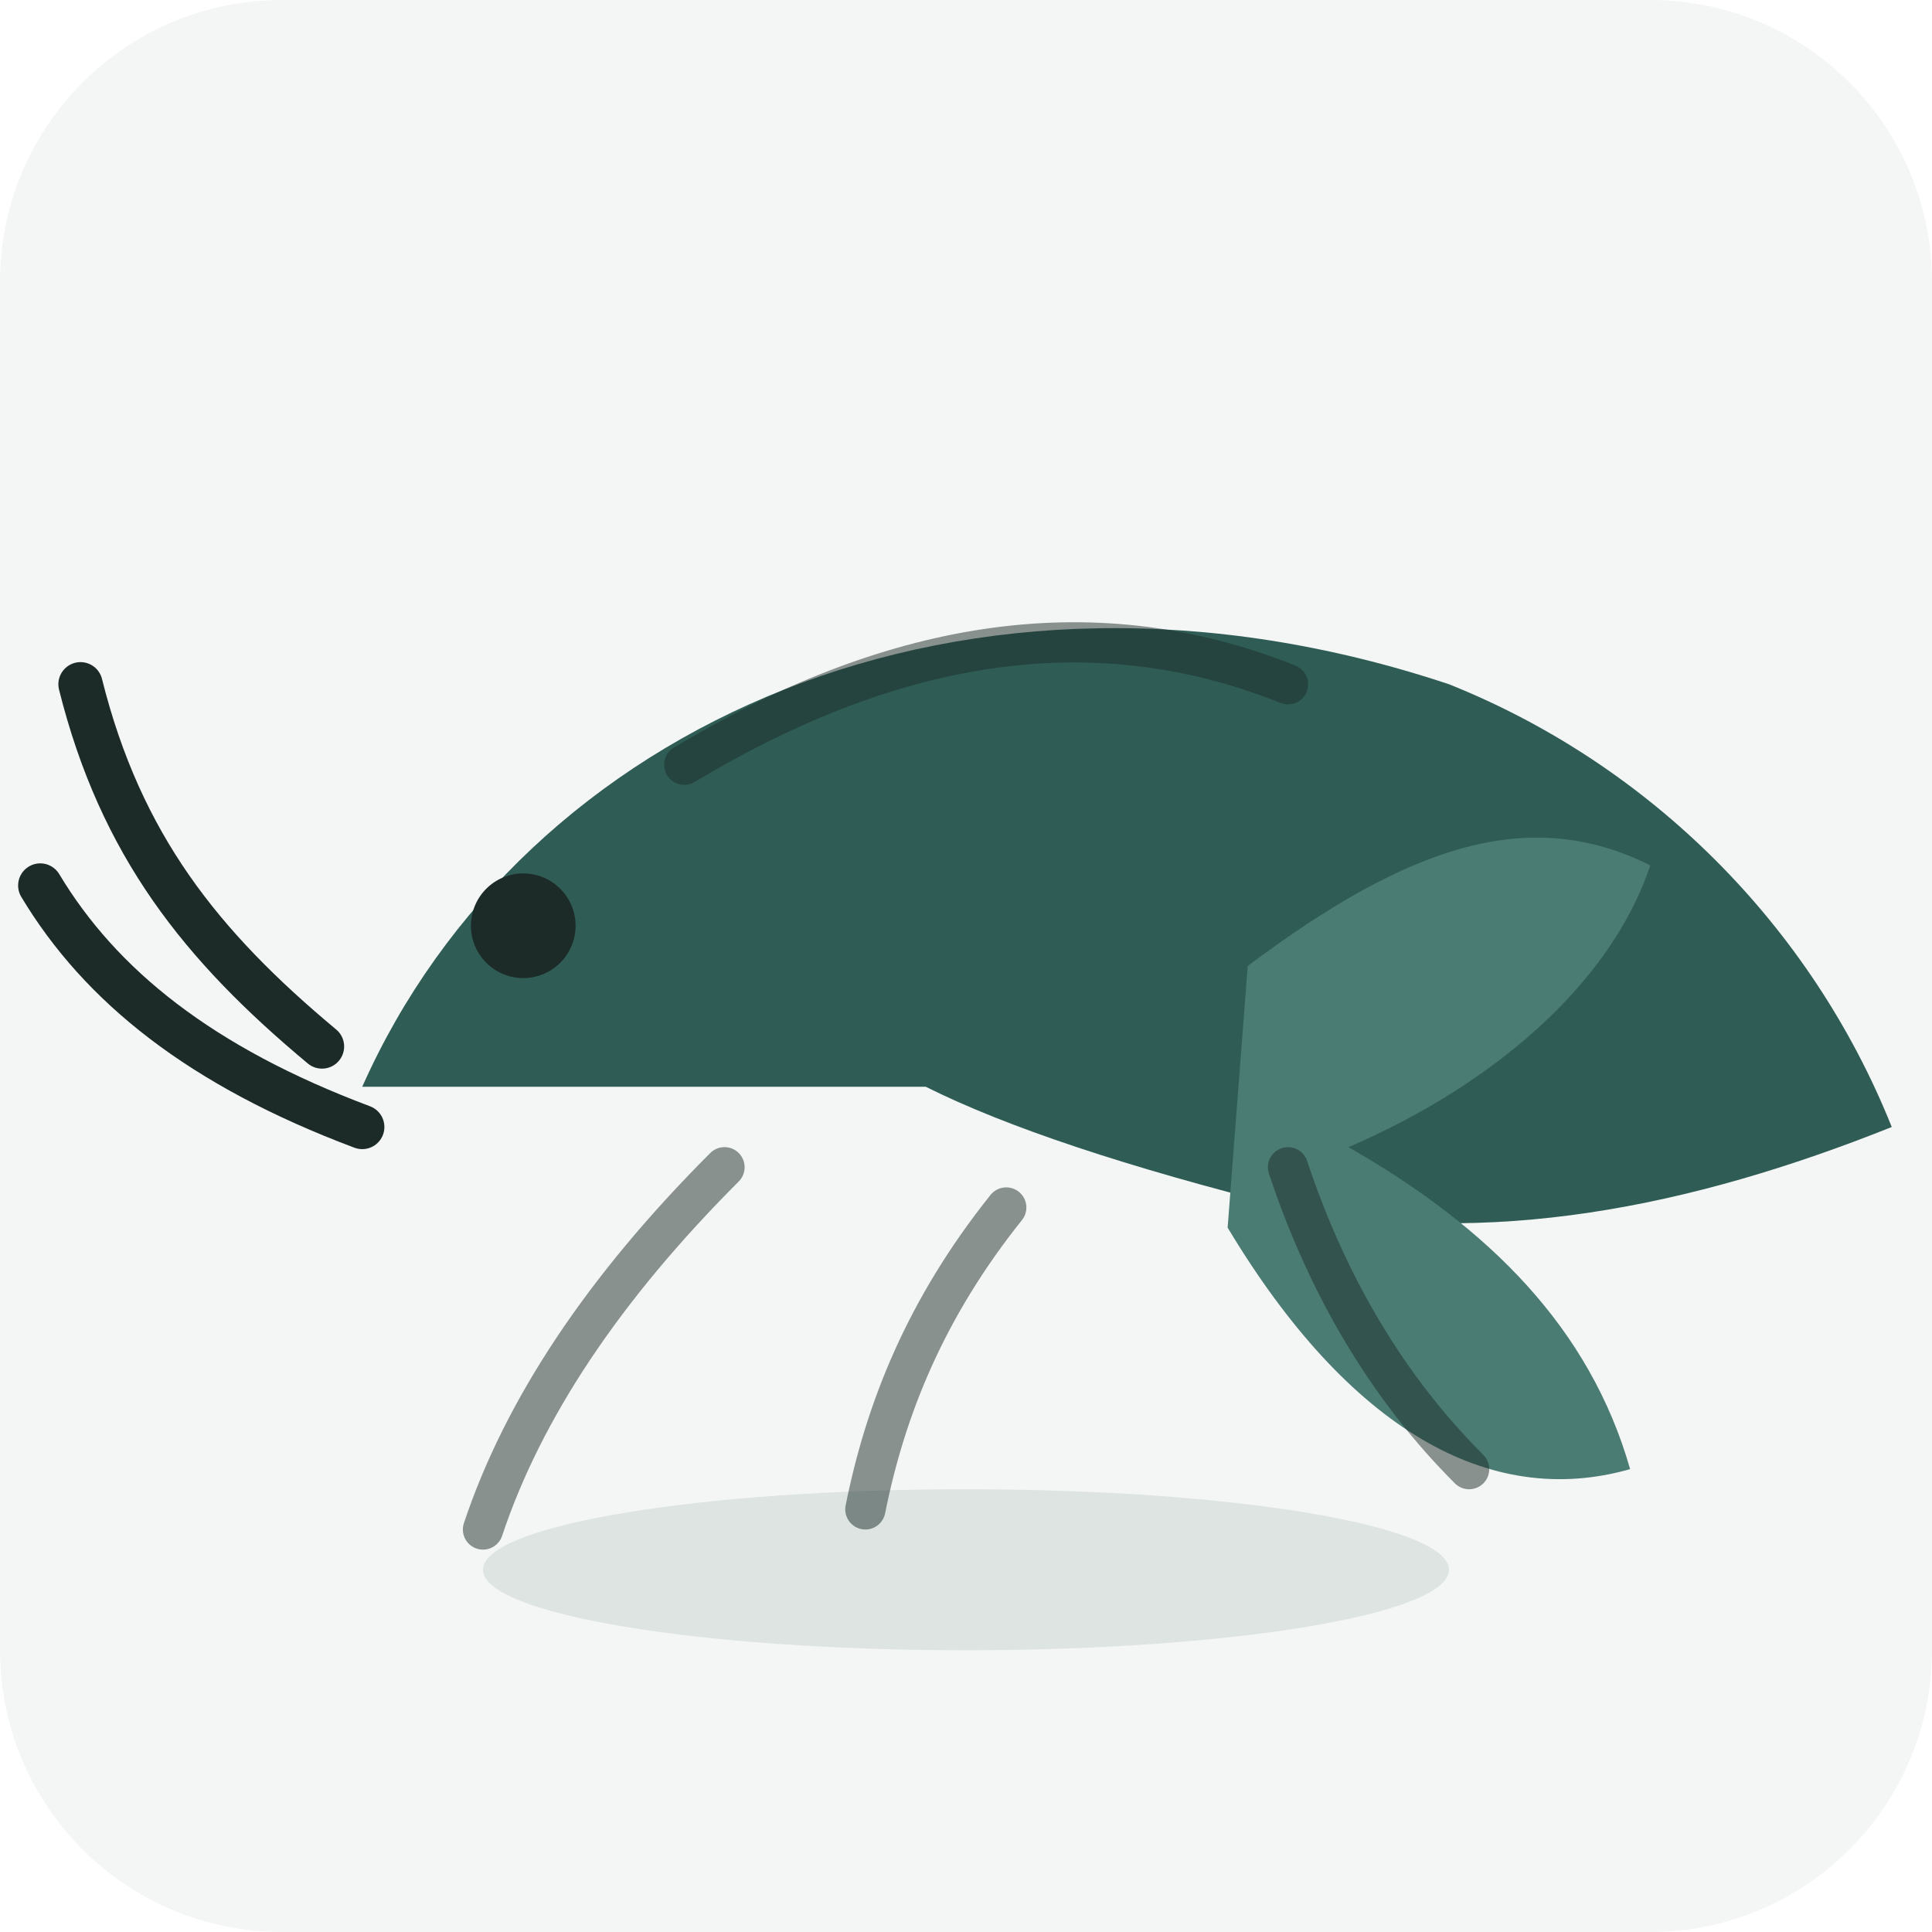
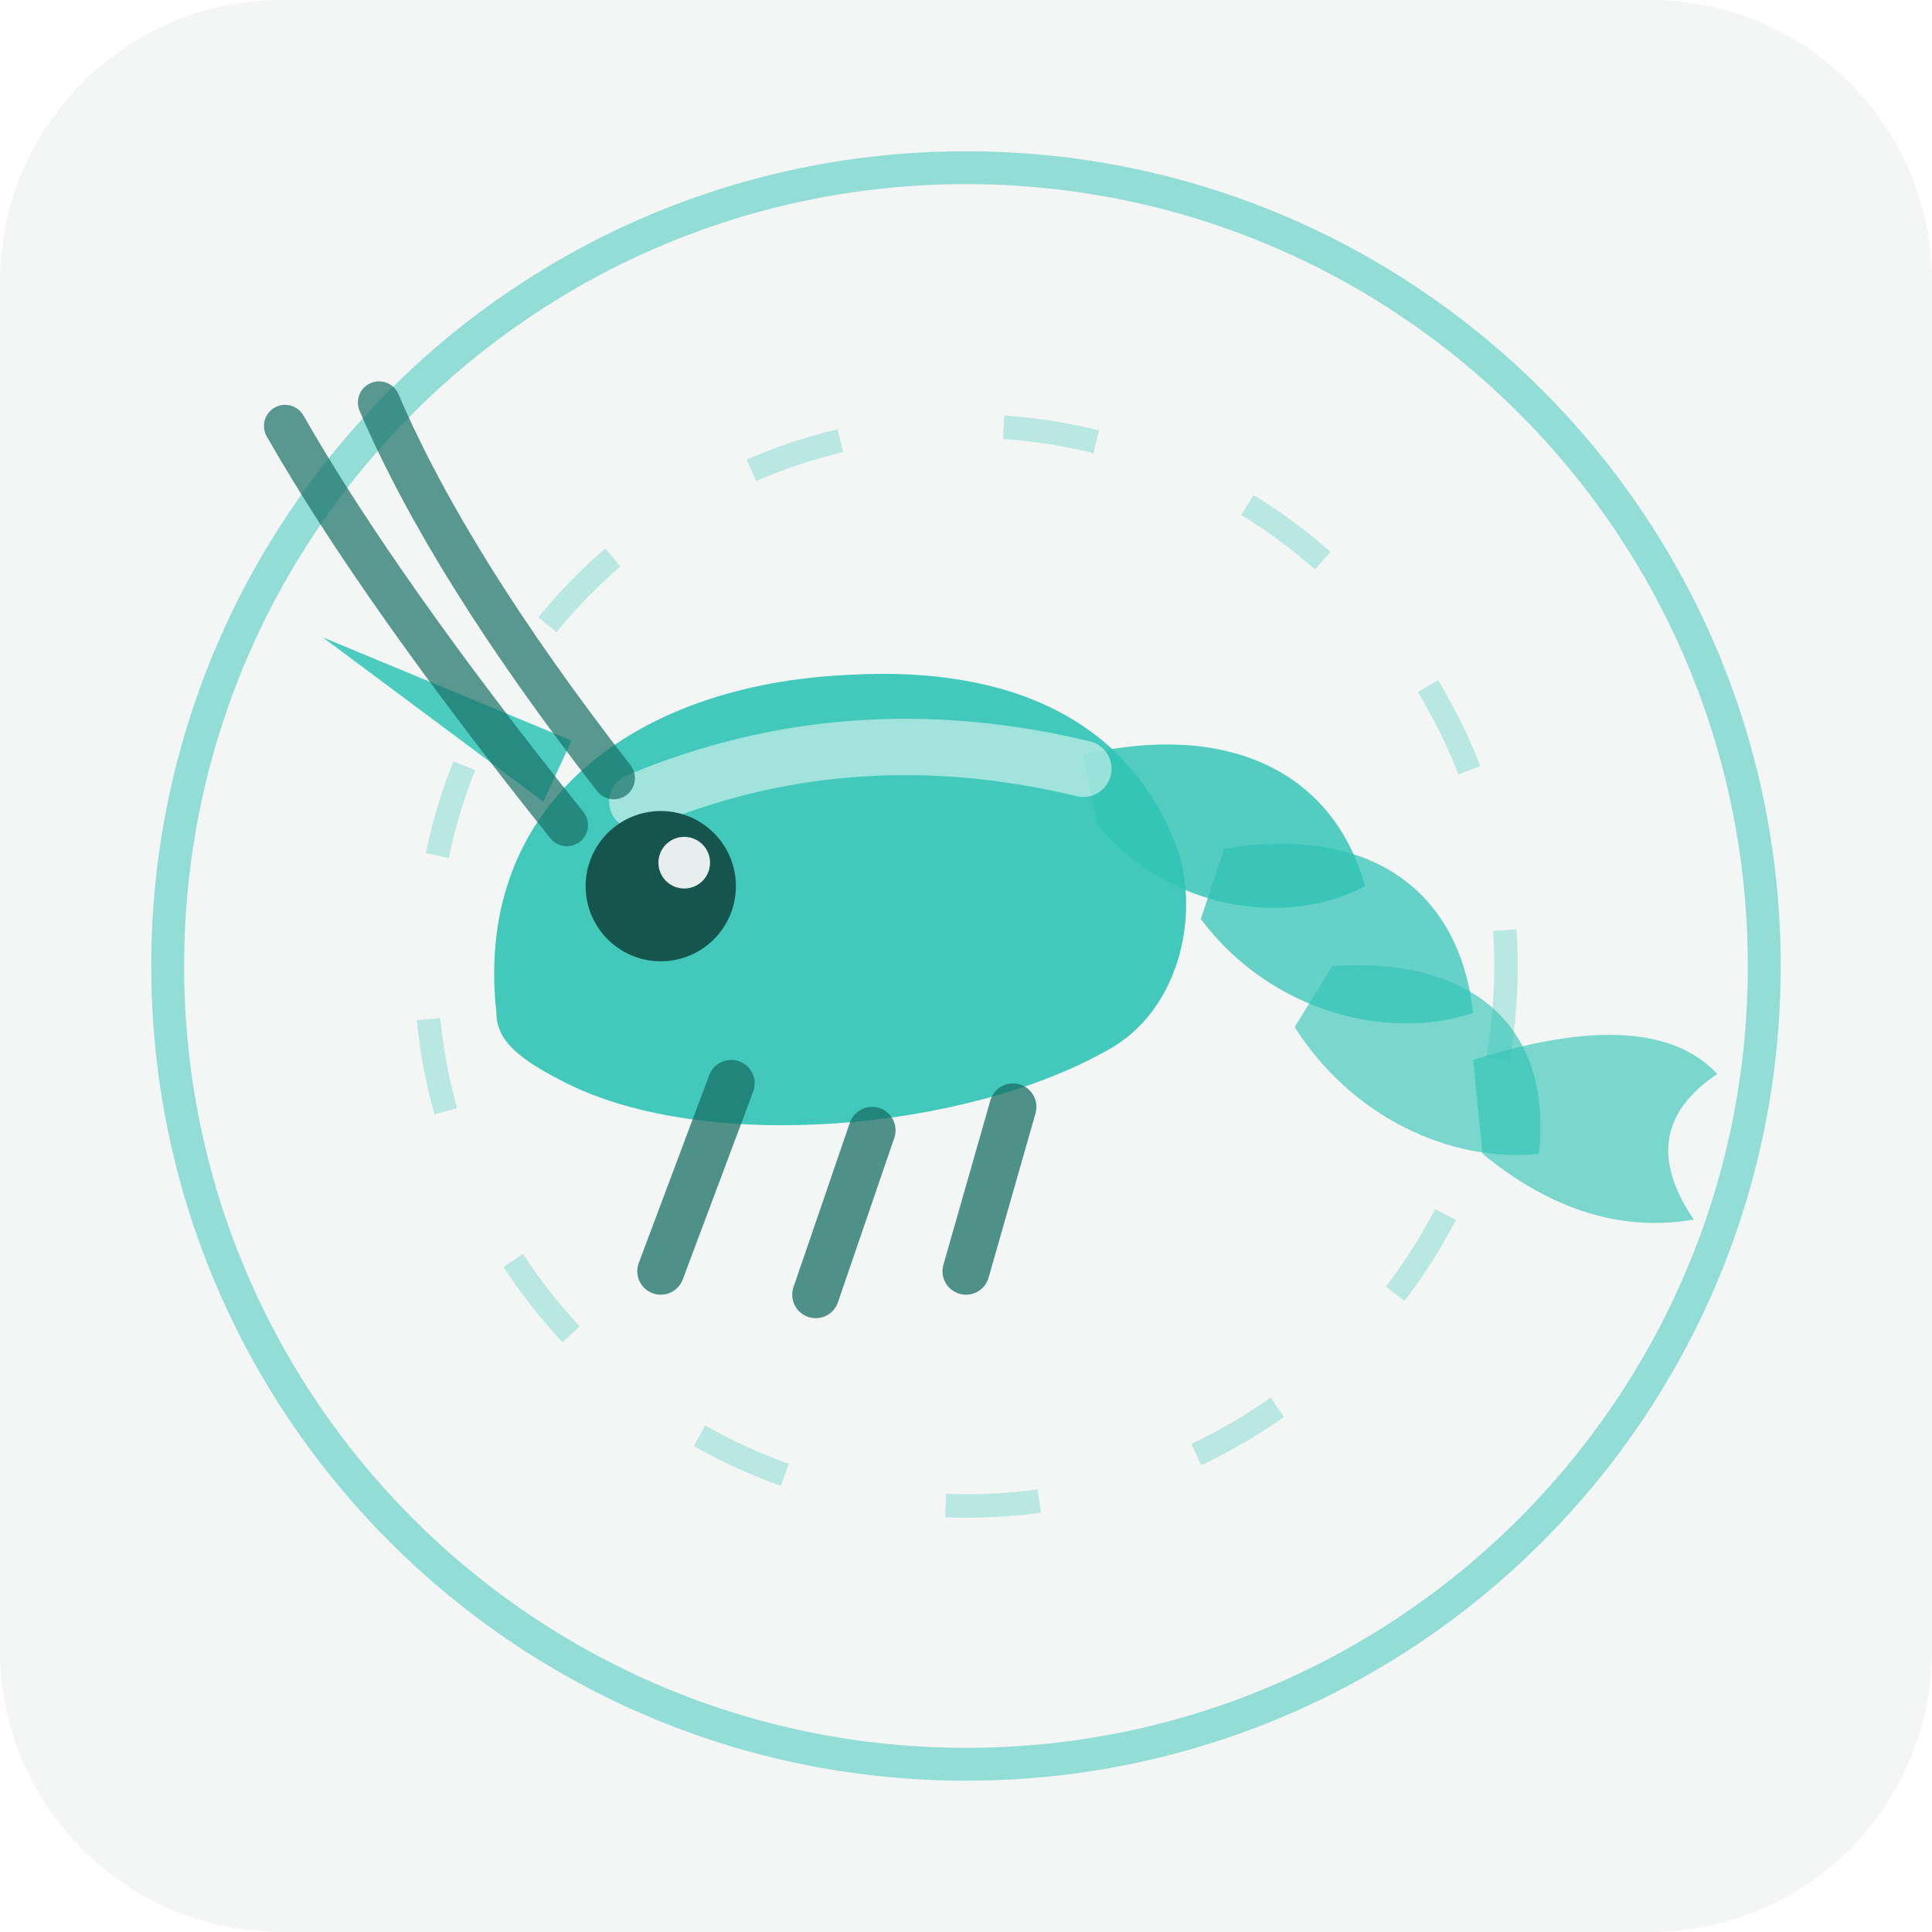
- <svg xmlns="http://www.w3.org/2000/svg" viewBox="0 0 96 96" role="img" aria-label="Neocaridina Icon">
+ <svg xmlns="http://www.w3.org/2000/svg" viewBox="0 0 96 96" role="img" aria-label="Shrimpverse Icon">
  <rect width="96" height="96" rx="14" fill="#f4f6f5" />
-   <ellipse cx="48" cy="78" rx="24" ry="4" fill="#2f5d56" opacity=".12" />
-   <path d="M18 54c8-18 30-28 54-20 10 4 18 12 22 22-10 4-20 6-30 4-8-2-14-4-18-6Z" fill="#2f5d56" />
-   <path d="M62 48c8-6 14-8 20-5-2 6-8 11-15 14 7 4 12 9 14 16-7 2-14-2-20-12Z" fill="#4b7c74" />
-   <path d="M16 52c-6-5-10-10-12-18M18 56C10 53 5 49 2 44" fill="none" stroke="#1c2b28" stroke-width="2.2" stroke-linecap="round" />
-   <circle cx="26" cy="46" r="2.6" fill="#1c2b28" />
-   <path d="M34 38c10-6 20-8 30-4M36 58c-6 6-10 12-12 18M50 60c-4 5-6 10-7 15M64 58c2 6 5 11 9 15" fill="none" stroke="#1c2b28" stroke-width="2" stroke-linecap="round" opacity=".5" />
+   <g transform="translate(6 6) scale(2.3333)">
+     <circle cx="18" cy="18" r="17" fill="none" stroke="#2fc4b5" stroke-width="0.7" opacity="0.5" />
+     <circle cx="18" cy="18" r="11.5" fill="none" stroke="#2fc4b5" stroke-width="0.5" stroke-dasharray="2 3.5" opacity="0.3" />
+     <path d="M9 14.5 L4.3 11 L9.6 13.2 Z" fill="#2fc4b5" opacity="0.85" />
+     <path d="M8 19 C7.5 14.5 11 12 15.5 11.8 C19 11.6 21.5 12.8 22.5 15.5 C23 17 22.5 19 21 19.8 C18 21.5 12.5 22 9.5 20.5 C8.5 20 8 19.6 8 19 Z" fill="#2fc4b5" opacity="0.9" />
+     <path d="M20.5 13.5 C23.5 12.8 25.8 13.8 26.5 16.3 C24.8 17.2 22.3 16.8 20.8 15 Z" fill="#2fc4b5" opacity="0.82" />
+     <path d="M23.5 15.5 C26.5 15 28.5 16.3 28.8 19 C27 19.6 24.5 19 23 17 Z" fill="#2fc4b5" opacity="0.72" />
+     <path d="M25.8 18 C28.8 17.8 30.5 19.3 30.2 22 C28.3 22.2 26.2 21.2 25 19.3 Z" fill="#2fc4b5" opacity="0.62" />
+     <path d="M28.8 20 Q32.6 18.8 34 20.3 Q32.2 21.5 33.5 23.4 Q31.2 23.8 29 22 Z" fill="#2fc4b5" opacity="0.62" />
+     <path d="M11 14.5 Q15.5 12.6 20.5 13.8" fill="none" stroke="rgba(255,255,255,0.5)" stroke-width="1.2" stroke-linecap="round" />
+     <g stroke="#176f66" stroke-width="1" stroke-linecap="round" opacity="0.75" fill="none">
+       <path d="M13 20.5 L11.5 24.5" />
+       <path d="M16 21.5 L14.8 25" />
+       <path d="M19 21 L18 24.5" />
+     </g>
+     <g stroke="#176f66" stroke-width="0.9" stroke-linecap="round" opacity="0.7" fill="none">
+       <path d="M9.5 15 Q5.5 10 3.5 6.5" />
+       <path d="M10.5 14 Q7 9.5 5.5 6" />
+     </g>
+     <circle cx="11.5" cy="16.3" r="1.6" fill="#15554e" />
+     <circle cx="12" cy="15.8" r="0.55" fill="rgba(255,255,255,0.9)" />
+   </g>
</svg>
